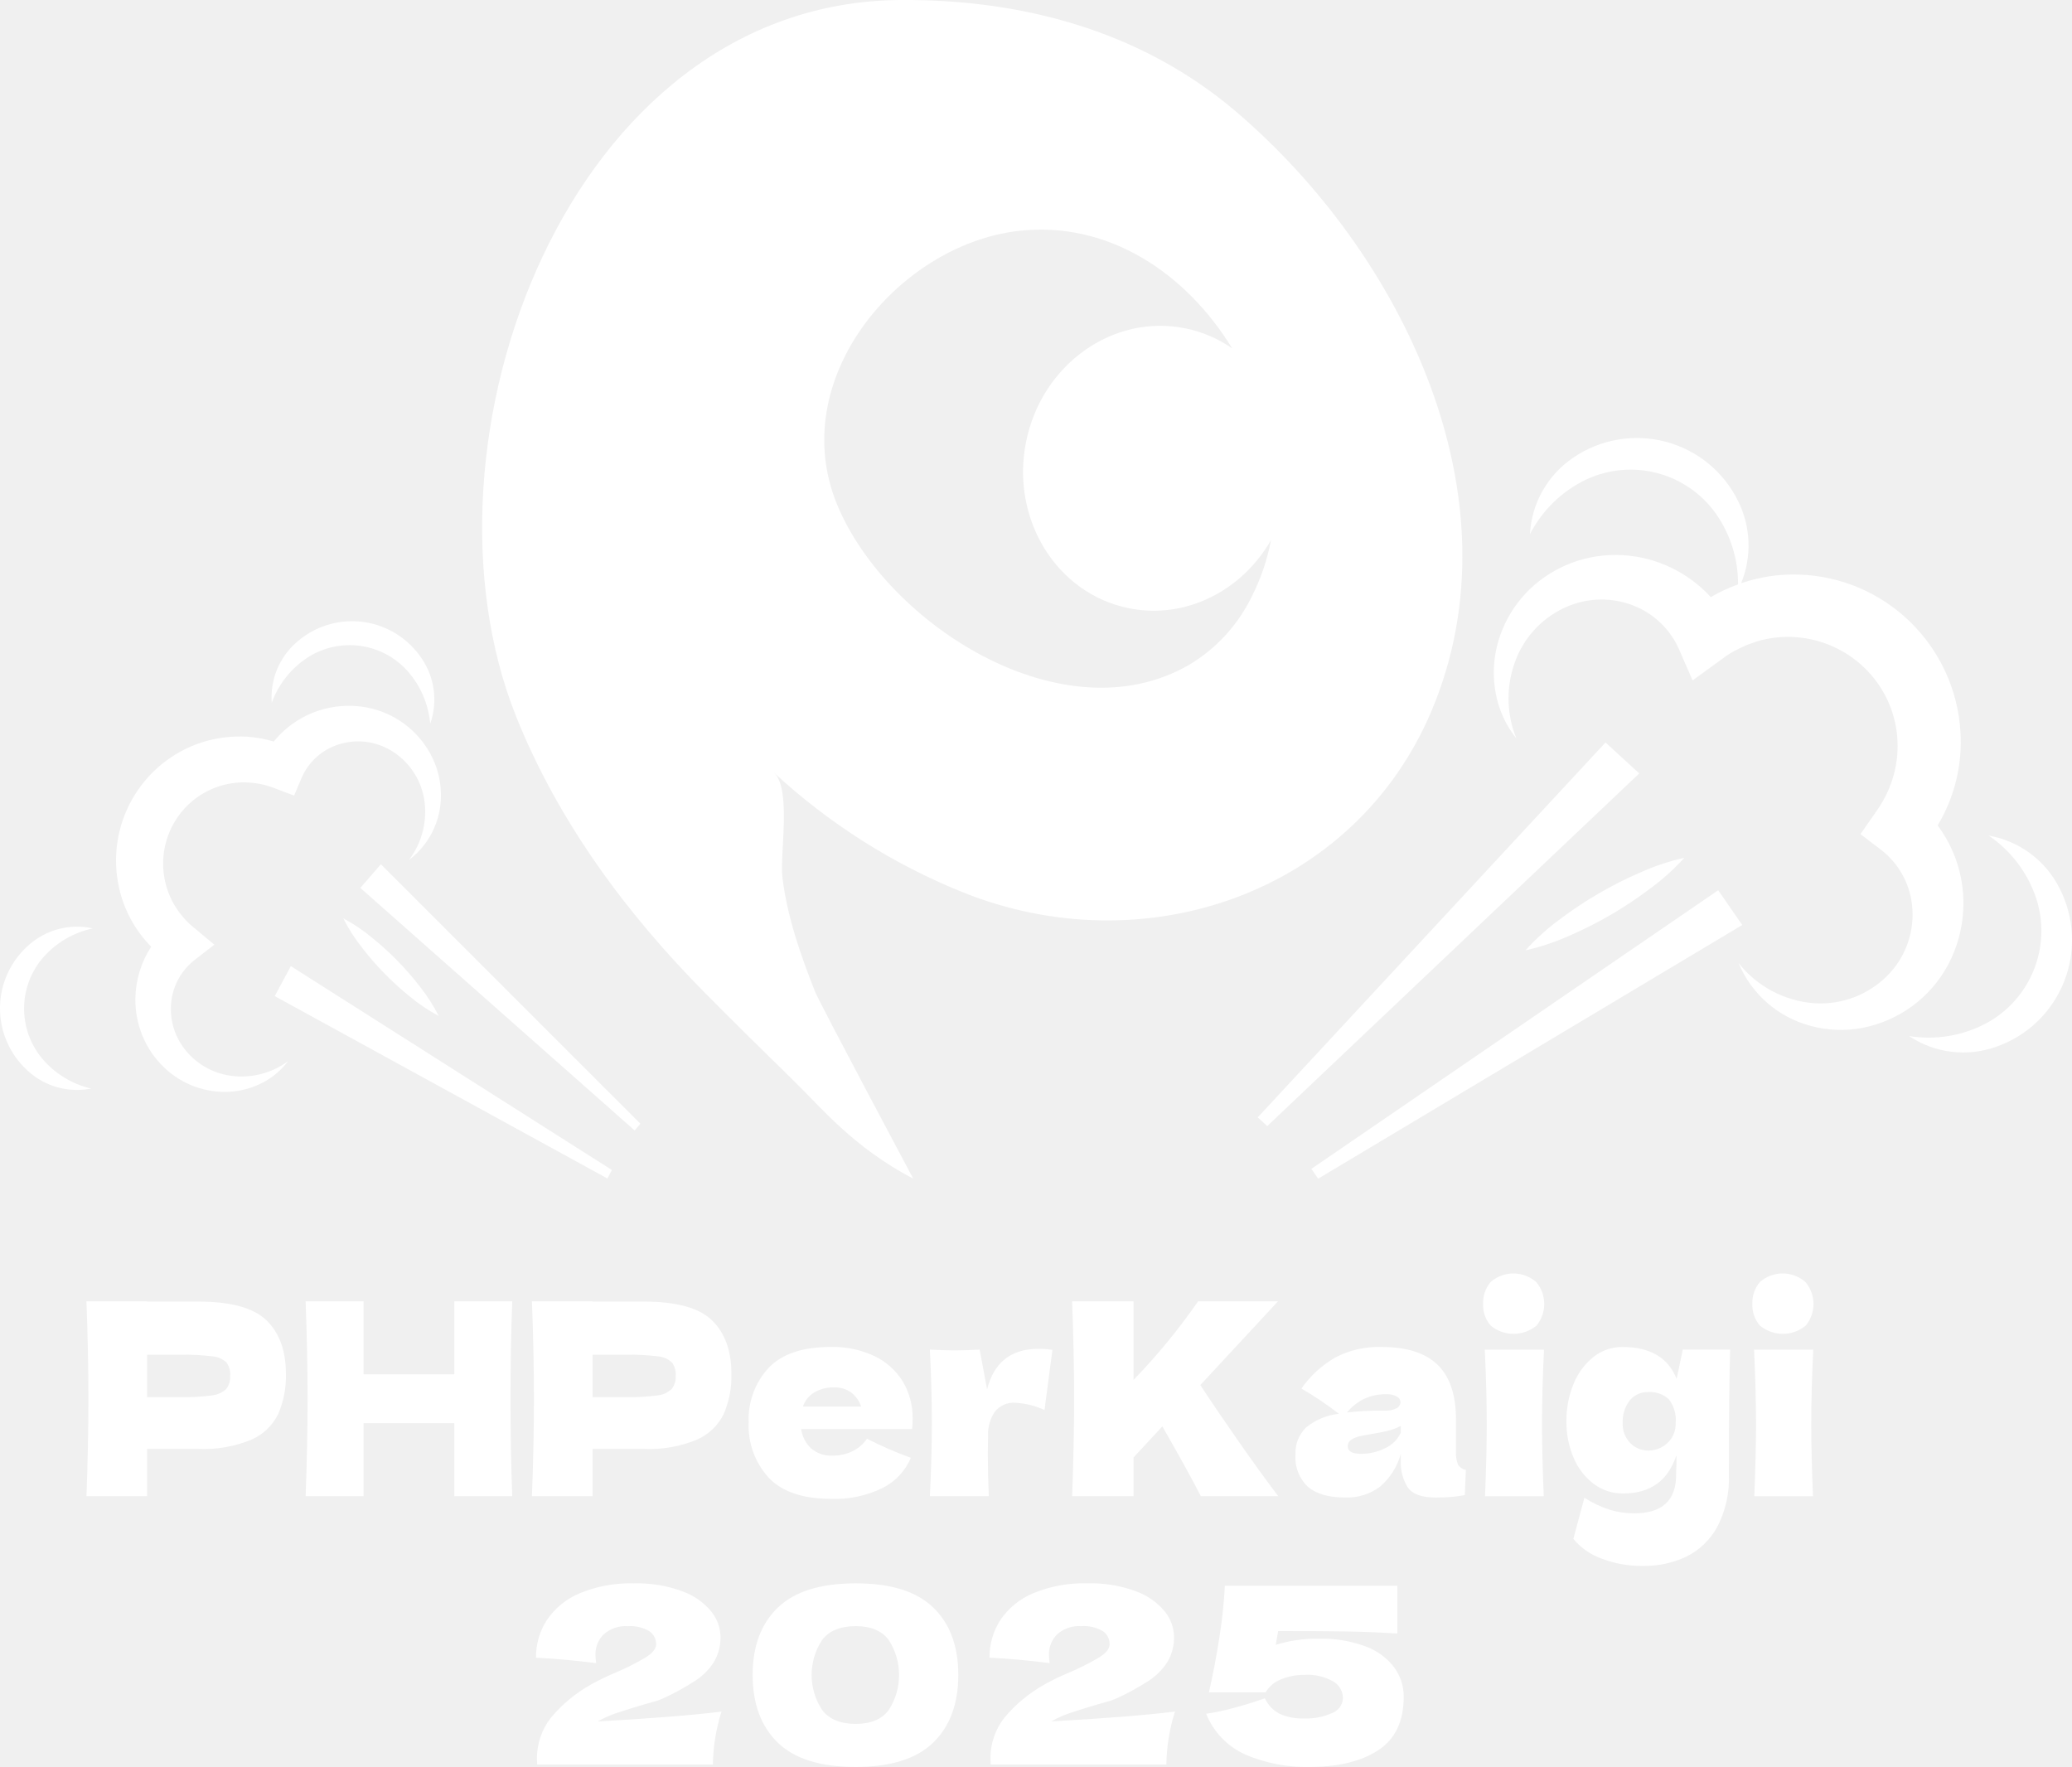
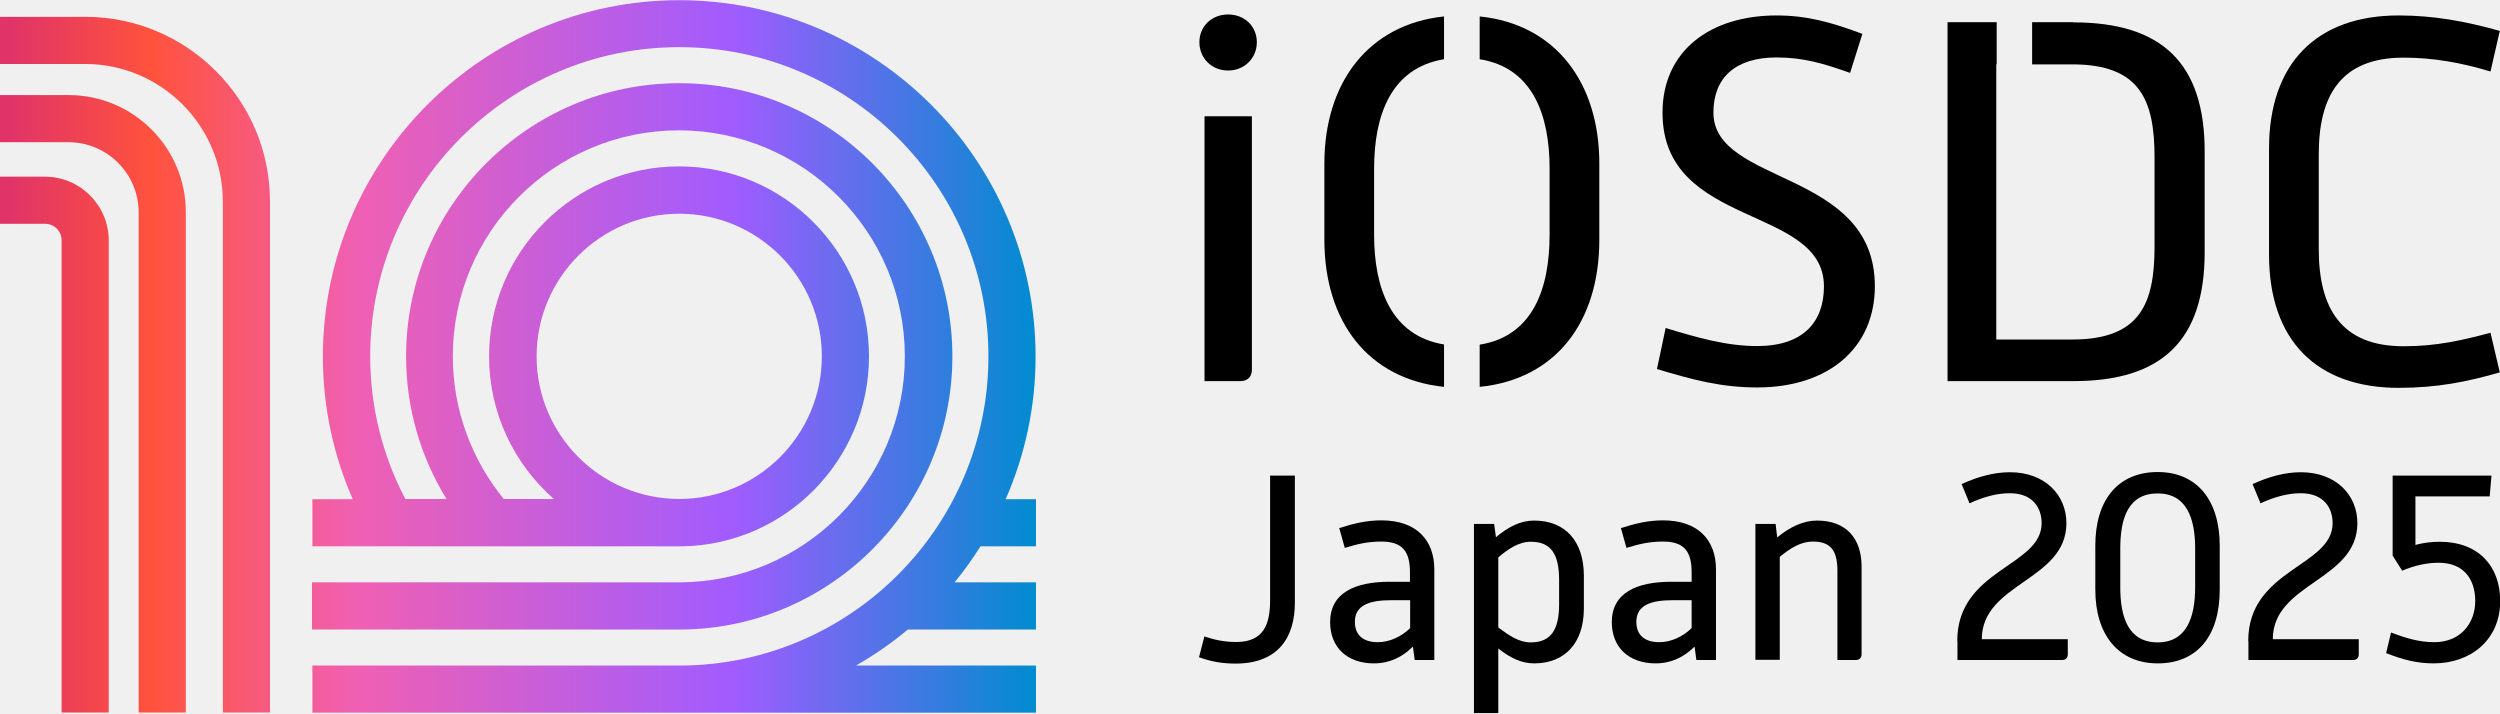
- <svg xmlns="http://www.w3.org/2000/svg" width="360" height="307" viewBox="0 0 360 307">
+ <svg xmlns="http://www.w3.org/2000/svg" xmlns:xlink="http://www.w3.org/1999/xlink" id="_レイヤー_2" viewBox="0 0 12.621 3.6">
  <defs>
-     <style>.a{fill:#fff;}</style>
+     <style>.cls-1{fill:url(#_新規グラデーションスウォッチ_4);}.cls-2{fill:url(#_新規グラデーションスウォッチ_4-4);}.cls-3{fill:url(#_新規グラデーションスウォッチ_4-3);}.cls-4{fill:url(#_新規グラデーションスウォッチ_4-2);}</style>
+     <linearGradient id="_新規グラデーションスウォッチ_4" x1="5.238" y1="1.799" x2=".047" y2="1.799" gradientUnits="userSpaceOnUse">
+       <stop offset="0" stop-color="#008ccf" />
+       <stop offset=".295" stop-color="#a05cff" />
+       <stop offset=".665" stop-color="#f060b2" />
+       <stop offset=".861" stop-color="#ff523d" />
+       <stop offset="1" stop-color="#e03468" />
+     </linearGradient>
+     <linearGradient id="_新規グラデーションスウォッチ_4-2" x1="5.238" y1="1.841" x2=".047" y2="1.841" xlink:href="#_新規グラデーションスウォッチ_4" />
+     <linearGradient id="_新規グラデーションスウォッチ_4-3" x1="5.238" y1="2.039" x2=".047" y2="2.039" xlink:href="#_新規グラデーションスウォッチ_4" />
+     <linearGradient id="_新規グラデーションスウォッチ_4-4" x1="5.238" y1="2.245" x2=".047" y2="2.245" xlink:href="#_新規グラデーションスウォッチ_4" />
  </defs>
-   <path class="a" d="M122.692,172.717c5.06,5.1,10.2,10.17,15.34,15.183,4.6,4.483,10.2,11.418,20.641,16.892,0-.006-16.309-30.58-17.088-32.559-2.506-6.38-4.827-12.981-5.646-19.824-.469-3.908,1.6-15.333-1.454-18.152a107.632,107.632,0,0,0,32.617,20.7c31.688,12.827,68.242.264,81.627-31.464C264.349,86.469,243.585,43.98,214.763,19.4,198.34,5.4,177.711-.135,156.454,0,98.626.38,70.674,77.077,89.691,124.528c7.327,18.28,19.223,34.317,33,48.189M176.865,40.132c15.66-1.856,29.259,7.367,37.216,20.393a21.858,21.858,0,0,0-8.131-3.479c-12.564-2.554-24.952,6.263-27.671,19.69s5.264,26.384,17.829,28.936c9.895,2.012,19.677-3.031,24.716-11.824a36.242,36.242,0,0,1-3.31,9.747,28.124,28.124,0,0,1-10.879,11.9c-21.857,12.653-52.463-7-61.113-27.638-9.168-21.872,10.492-45.257,31.343-47.729M34.468,226.147h-8.91V226.1H15.021q.342,9.046.342,16.925t-.342,16.925H25.559v-8.206h8.91a21.618,21.618,0,0,0,9.21-1.608,9.363,9.363,0,0,0,4.669-4.476,16.528,16.528,0,0,0,1.328-6.971q0-5.967-3.342-9.255t-11.865-3.288m4.819,15.2a4.219,4.219,0,0,1-2.485,1.1,34.45,34.45,0,0,1-5.333.3H25.559V235.38H31.47a38.107,38.107,0,0,1,5.418.279,3.993,3.993,0,0,1,2.442,1.049,3.449,3.449,0,0,1,.664,2.308,3.4,3.4,0,0,1-.707,2.332M89,226.1q-.3,7.879-.3,16.925t.3,16.925H78.931V247.269H63.168v12.682H53.1q.342-9.046.342-16.925T53.1,226.1H63.168v12.682H78.931V226.1Zm22.874.046h-8.91V226.1H92.425q.342,9.046.342,16.925t-.342,16.925h10.538v-8.206h8.91a21.618,21.618,0,0,0,9.21-1.608,9.361,9.361,0,0,0,4.668-4.476,16.509,16.509,0,0,0,1.328-6.971q0-5.967-3.34-9.255t-11.866-3.288m4.818,15.2a4.215,4.215,0,0,1-2.484,1.1,34.468,34.468,0,0,1-5.334.3h-5.911V235.38h5.911a38.138,38.138,0,0,1,5.419.279,3.993,3.993,0,0,1,2.442,1.049,3.456,3.456,0,0,1,.664,2.308,3.4,3.4,0,0,1-.708,2.332m27.651,19.069a18.694,18.694,0,0,0,9.1-1.935,10.392,10.392,0,0,0,4.82-5.2,63.622,63.622,0,0,1-7.625-3.311,6.3,6.3,0,0,1-2.527,2.168,7.646,7.646,0,0,1-3.384.769,5.349,5.349,0,0,1-3.834-1.282,5.76,5.76,0,0,1-1.692-3.334h19.276a14.214,14.214,0,0,0,.087-1.818,12.2,12.2,0,0,0-1.713-6.458,11.616,11.616,0,0,0-4.926-4.406,16.969,16.969,0,0,0-7.582-1.586q-7.325,0-10.795,3.637a13.147,13.147,0,0,0-3.469,9.465,13.367,13.367,0,0,0,3.491,9.628q3.491,3.661,10.773,3.66m-2.913-18.463a6.363,6.363,0,0,1,3.512-.886,4.717,4.717,0,0,1,3,.909,5.088,5.088,0,0,1,1.67,2.4H139.5a4.722,4.722,0,0,1,1.927-2.425m30.2,10.631q0,3.31.172,7.367H161.559q.342-6.714.344-12.682t-.344-12.775q2.828.139,4.327.14,1.584,0,4.326-.14l1.286,6.9q1.8-7.039,8.953-7.039a15.233,15.233,0,0,1,2.4.185l-1.371,10.444a14.112,14.112,0,0,0-5.054-1.258,4.159,4.159,0,0,0-3.6,1.584,7.058,7.058,0,0,0-1.156,4.244v-.047Zm50.46,7.367h-13.45q-2.015-3.962-6.682-12.122l-5.012,5.408v6.714H186.276q.342-9.046.342-16.925t-.342-16.925h10.666v13.661A108.61,108.61,0,0,0,208.164,226.1h13.879l-13.494,14.547q3,4.569,6.747,9.931t6.79,9.371m31.226-5.5a5.21,5.21,0,0,1-.342-2.238v-5.548q0-6.434-3.191-9.535t-9.789-3.1a16.216,16.216,0,0,0-8.01,1.842,18.349,18.349,0,0,0-5.868,5.385,56.737,56.737,0,0,1,6.511,4.383,10.871,10.871,0,0,0-5.7,2.378,6.2,6.2,0,0,0-1.842,4.755,6.924,6.924,0,0,0,2.163,5.549q2.163,1.865,6.448,1.864a9.525,9.525,0,0,0,6.061-1.864,11.5,11.5,0,0,0,3.619-5.689V253.8a8.1,8.1,0,0,0,1.2,4.593q1.2,1.8,4.883,1.794,1.669,0,2.677-.093c.67-.063,1.462-.17,2.377-.326l.172-4.382a2.043,2.043,0,0,1-1.371-.933m-16.278-11.423a8.894,8.894,0,0,1,3.856-.792,3.441,3.441,0,0,1,1.8.4,1.13,1.13,0,0,1,.643.956,1.244,1.244,0,0,1-.643,1.071,4.3,4.3,0,0,1-2.228.42,52.613,52.613,0,0,0-6.425.326,8.878,8.878,0,0,1,3-2.378m6.339,5.921a5.557,5.557,0,0,1-2.655,2.634,9.226,9.226,0,0,1-4.327,1q-2.228,0-2.228-1.352,0-1.259,2.4-1.772l1.54-.279q1.757-.28,3-.583a9.368,9.368,0,0,0,2.27-.863Zm23.559-26.179a5.924,5.924,0,0,1,.042,7.529,6.239,6.239,0,0,1-7.988,0,5.412,5.412,0,0,1-1.306-3.777,5.525,5.525,0,0,1,1.306-3.777,6,6,0,0,1,7.946.024m1.329,11.726q-.344,6.947-.344,13.055,0,5.129.3,12.4h-10.2q.3-7.507.3-12.4,0-5.829-.342-13.055Zm23.044,5.082q-2.183-5.548-9.423-5.549a7.982,7.982,0,0,0-5.013,1.725,11.336,11.336,0,0,0-3.47,4.686,16.657,16.657,0,0,0-1.241,6.5,15.722,15.722,0,0,0,1.241,6.317,10.987,10.987,0,0,0,3.493,4.547,8.332,8.332,0,0,0,5.117,1.678q7.069,0,9.253-6.622c.028.5.035.9.02,1.212s-.02.56-.02.746c-.029.279-.042.746-.042,1.4q0,6.714-7.283,6.713a14.573,14.573,0,0,1-4.284-.628,18.733,18.733,0,0,1-4.37-2.076l-1.926,7.134a11.328,11.328,0,0,0,4.883,3.426,19.507,19.507,0,0,0,7.282,1.282,16.957,16.957,0,0,0,7.453-1.608,12.335,12.335,0,0,0,5.376-5.152,18.1,18.1,0,0,0,2.033-9.092q0-14.08.215-21.727h-8.225Zm-.942,10.374a4.582,4.582,0,0,1-1.843,1.586,4.932,4.932,0,0,1-2.055.489,4.359,4.359,0,0,1-3.236-1.329,4.742,4.742,0,0,1-1.3-3.473,5.984,5.984,0,0,1,1.2-3.869,3.954,3.954,0,0,1,3.255-1.492,4.742,4.742,0,0,1,3.555,1.235,5.812,5.812,0,0,1,1.2,4.126,4.629,4.629,0,0,1-.771,2.728m23.343-27.182a5.918,5.918,0,0,1,.043,7.529,6.239,6.239,0,0,1-7.988,0,5.406,5.406,0,0,1-1.3-3.777,5.518,5.518,0,0,1,1.3-3.777,6,6,0,0,1,7.945.024m1.33,11.726q-.344,6.947-.344,13.055,0,5.129.3,12.4H304.8q.3-7.507.3-12.4,0-5.829-.342-13.055Zm-211.2,64.594q13.871-.769,21.513-1.711a31.949,31.949,0,0,0-1.495,9.2H93.336l-.042-.9a11.311,11.311,0,0,1,2.454-7.271,24.836,24.836,0,0,1,6.851-5.689,38.292,38.292,0,0,1,4.012-1.967,46.023,46.023,0,0,0,5.464-2.716q1.921-1.176,1.92-2.331a2.7,2.7,0,0,0-1.194-2.309,6.445,6.445,0,0,0-3.714-.855,5.743,5.743,0,0,0-4.2,1.411,4.829,4.829,0,0,0-1.43,3.592,8.128,8.128,0,0,0,.129,1.411q-5.378-.683-10.458-.94a11.807,11.807,0,0,1,1.9-6.565,12.83,12.83,0,0,1,5.719-4.641,22.893,22.893,0,0,1,9.37-1.71,22.476,22.476,0,0,1,8.472,1.389,11.592,11.592,0,0,1,4.995,3.507,7.131,7.131,0,0,1,1.6,4.341,8.243,8.243,0,0,1-1.132,4.405,10.888,10.888,0,0,1-3.243,3.271,42.872,42.872,0,0,1-5.656,3.1,10.032,10.032,0,0,1-1.665.577l-1.451.407q-3.03.9-4.823,1.5a19.014,19.014,0,0,0-3.372,1.5M148.655,275.1q-9.134,0-13.51,4.212T130.769,291q0,7.529,4.353,11.761T148.655,307q9.132,0,13.488-4.234T166.5,291q0-7.484-4.354-11.7T148.655,275.1m5.762,22q-1.792,2.416-5.719,2.416-4.055,0-5.868-2.438a11.035,11.035,0,0,1,0-12.125q1.813-2.416,5.868-2.416,3.927,0,5.719,2.416a11.183,11.183,0,0,1,0,12.146m28.215,1.988q13.869-.769,21.513-1.711a31.95,31.95,0,0,0-1.495,9.2H172.13l-.042-.9a11.311,11.311,0,0,1,2.454-7.271,24.842,24.842,0,0,1,6.853-5.689,38.244,38.244,0,0,1,4.011-1.967,45.965,45.965,0,0,0,5.465-2.716q1.921-1.176,1.92-2.331a2.7,2.7,0,0,0-1.194-2.309,6.45,6.45,0,0,0-3.715-.855,5.739,5.739,0,0,0-4.2,1.411,4.83,4.83,0,0,0-1.431,3.592,8.128,8.128,0,0,0,.129,1.411q-5.378-.683-10.457-.94a11.807,11.807,0,0,1,1.9-6.565,12.817,12.817,0,0,1,5.719-4.641,22.887,22.887,0,0,1,9.369-1.71,22.487,22.487,0,0,1,8.473,1.389,11.588,11.588,0,0,1,4.994,3.507,7.124,7.124,0,0,1,1.6,4.341,8.243,8.243,0,0,1-1.131,4.405,10.916,10.916,0,0,1-3.243,3.271,42.952,42.952,0,0,1-5.656,3.1,10.115,10.115,0,0,1-1.665.577q-1.153.321-1.452.407-3.032.9-4.823,1.5a18.937,18.937,0,0,0-3.372,1.5m59.607-9.387a8.561,8.561,0,0,1,1.644,5.111q0,6.414-4.46,9.3T227.492,307a26.927,26.927,0,0,1-11.034-2.116,13.094,13.094,0,0,1-6.893-7.121,42.707,42.707,0,0,0,5.143-1.111q2.8-.771,5.057-1.583a5.69,5.69,0,0,0,2.517,2.673,9.6,9.6,0,0,0,4.356.834,10.787,10.787,0,0,0,4.8-.941,2.881,2.881,0,0,0,1.9-2.608,3.4,3.4,0,0,0-1.664-2.865A8.976,8.976,0,0,0,226.6,291a10.159,10.159,0,0,0-4.055.791,5.3,5.3,0,0,0-2.647,2.245h-9.86q1.026-4.4,1.814-9.494a83.268,83.268,0,0,0,.96-9.023h29.965v8.3q-4.738-.3-8.942-.364t-11.76-.064l-.427,2.395a23.885,23.885,0,0,1,7.469-1.069,21.734,21.734,0,0,1,8.173,1.347,11.005,11.005,0,0,1,4.953,3.636M50.532,167.857l55.788,35.429-.787,1.469-57.8-31.688Zm59.729,28.549L62.609,154.27l3.572-4.114,45.088,45.087ZM66.793,169.132a50.093,50.093,0,0,1-3.894-4.488,29.517,29.517,0,0,1-3.267-5.1,29.719,29.719,0,0,1,5.02,3.384,50.416,50.416,0,0,1,4.4,3.995,49.7,49.7,0,0,1,3.9,4.487,29.5,29.5,0,0,1,3.266,5.1,29.314,29.314,0,0,1-5.025-3.379,49.311,49.311,0,0,1-4.393-4M50.061,184.364a13.175,13.175,0,0,1-4.33,3.695,14.552,14.552,0,0,1-5.722,1.626A15.233,15.233,0,0,1,28.5,185.451a15.968,15.968,0,0,1-3.708-5.389,16.563,16.563,0,0,1-1.272-6.56,16.881,16.881,0,0,1,2.749-9.016,21.1,21.1,0,0,1-5.6-10.312,21.583,21.583,0,0,1,2.348-15.4,21.547,21.547,0,0,1,12.109-9.813,22.113,22.113,0,0,1,7.82-.968,22.349,22.349,0,0,1,4.62.845,16.718,16.718,0,0,1,9.766-5.887,16.755,16.755,0,0,1,7.282.161,15.977,15.977,0,0,1,10.605,8.738,14.9,14.9,0,0,1,1.39,6.591,13.981,13.981,0,0,1-5.573,10.992,13.793,13.793,0,0,0,2.628-10.776A12.206,12.206,0,0,0,68,130.432a11.086,11.086,0,0,0-9.118-1.105,10.406,10.406,0,0,0-6.451,5.762l-1.334,3.14-3.554-1.346a14.777,14.777,0,0,0-4.941-.946,13.991,13.991,0,0,0-9.191,3.242,14.152,14.152,0,0,0-4.845,13.365,14.358,14.358,0,0,0,1.722,4.692l.7,1.058c.233.354.536.655.789,1a11.243,11.243,0,0,0,1.823,1.8l3.64,3.041L33.8,166.8a10.691,10.691,0,0,0-4.018,7.065,11.331,11.331,0,0,0,2.241,8.34,12.254,12.254,0,0,0,8.061,4.7,13.626,13.626,0,0,0,9.978-2.538M15.83,189.131A12.619,12.619,0,0,1,4.884,186.1a14.6,14.6,0,0,1,.231-22,12.6,12.6,0,0,1,11.009-2.794,15.873,15.873,0,0,0-8.711,5.148A13.569,13.569,0,0,0,7.225,183.8a15.817,15.817,0,0,0,8.6,5.33m31.389-67.025a12.673,12.673,0,0,1,4.323-10.523,14.538,14.538,0,0,1,21.766,2.876,12.667,12.667,0,0,1,1.445,11.288,15.925,15.925,0,0,0-4.053-9.283,13.5,13.5,0,0,0-17.167-2.275,15.846,15.846,0,0,0-6.315,7.918M278.953,129l5.862,5.379-64.636,61.272-1.653-1.517Zm-51.109,74.085,70.685-48.407,4.18,6.036-73.685,44.074Zm57.07-51.462a39.725,39.725,0,0,1,7.732-2.586,40.167,40.167,0,0,1-6.073,5.45,68.176,68.176,0,0,1-6.66,4.429,66.575,66.575,0,0,1-7.138,3.614,39.6,39.6,0,0,1-7.733,2.586,39.263,39.263,0,0,1,6.068-5.457,66.454,66.454,0,0,1,6.665-4.426,67.468,67.468,0,0,1,7.14-3.611m47.243,23.242a21.422,21.422,0,0,1-8.578,3.726,19.954,19.954,0,0,1-9.051-.362A18.79,18.79,0,0,1,302.048,167.3a18.5,18.5,0,0,0,13.174,7.006,16.394,16.394,0,0,0,12.594-4.688,15.012,15.012,0,0,0,4.458-11.564,14.046,14.046,0,0,0-5.376-10.348l-3.65-2.783,2.928-4.205a19.961,19.961,0,0,0,2.868-6.15,18.948,18.948,0,0,0-1.182-13.1,19.093,19.093,0,0,0-22.5-10.06l-1.61.565c-.54.189-1.03.484-1.562.7a15.2,15.2,0,0,0-2.944,1.791l-5.169,3.755-2.343-5.383a14.377,14.377,0,0,0-7.877-7.6,15.185,15.185,0,0,0-11.611.172,16.536,16.536,0,0,0-8.792,8.993,18.445,18.445,0,0,0,.007,13.9,17.779,17.779,0,0,1-3.384-6.889,19.723,19.723,0,0,1-.227-8.024,20.585,20.585,0,0,1,9.328-13.658,21.438,21.438,0,0,1,8.25-3.069,22.238,22.238,0,0,1,8.972.506,22.659,22.659,0,0,1,10.841,6.582,28.561,28.561,0,0,1,4.739-2.215,21.247,21.247,0,0,0-3.814-12.241,18.192,18.192,0,0,0-22.547-5.988,21.328,21.328,0,0,0-9.794,9.5A17.067,17.067,0,0,1,273.4,79.483a19.59,19.59,0,0,1,28.594,7.584,17.284,17.284,0,0,1,.511,14.272,27.905,27.905,0,0,1,10.028-1.509,28.921,28.921,0,0,1,19.3,8.171,29.082,29.082,0,0,1,8.783,19.091,28.133,28.133,0,0,1-3.957,16.319,22.577,22.577,0,0,1,4.441,14.725,22.677,22.677,0,0,1-2.618,9.474,21.559,21.559,0,0,1-6.321,7.258m26.449-4.284a19.588,19.588,0,0,1-11.731,11.27,16.974,16.974,0,0,1-15.19-1.844,21.357,21.357,0,0,0,13.441-2.231,18.272,18.272,0,0,0,8.648-21.709,21.345,21.345,0,0,0-8.233-10.883,17.025,17.025,0,0,1,12.286,9.138,19.656,19.656,0,0,1,.78,16.26" transform="translate(0 0)" />
+   <g id="Header">
+     <path d="M6.055.213c0-.08.062-.14.145-.14s.145.06.145.14-.062.143-.145.143-.145-.062-.145-.143ZM6.081.587h.239v1.28c0,.036-.023.057-.057.057h-.182V.587Z" />
+     <path d="M8.409,1.656c.156.047.304.091.462.091.236,0,.337-.125.337-.301,0-.413-.815-.291-.815-.877,0-.311.239-.491.576-.491.156,0,.28.036.433.093l-.062.197c-.132-.047-.236-.078-.371-.078-.21,0-.319.104-.319.278,0,.369.815.285.815.877,0,.309-.231.511-.594.511-.182,0-.327-.039-.506-.093l.044-.208Z" />
+     <path d="M11.455.75c0-.431.241-.672.654-.672.176,0,.337.029.511.078l-.047.205c-.145-.044-.288-.07-.439-.07-.317,0-.428.192-.428.488v.478c0,.298.112.491.428.491.166,0,.291-.029.439-.068l.047.2c-.164.047-.314.078-.511.078-.413,0-.654-.239-.654-.672v-.535Z" />
+     <path d="M6.08,3.213c.057.019.104.028.161.028.141,0,.171-.092.171-.212v-.628h.125v.642c0,.173-.083.307-.299.307-.068,0-.12-.009-.185-.032l.027-.104Z" />
+     <path d="M7.132,3.265c-.052.052-.117.084-.196.084-.137,0-.221-.083-.221-.208,0-.148.125-.204.3-.204h.103v-.048c0-.103-.036-.155-.144-.155-.068,0-.12.012-.185.032l-.028-.1c.075-.024.139-.039.213-.039.18,0,.267.103.267.247v.458h-.099l-.009-.067ZM7.118,3.03h-.093c-.108,0-.185.023-.185.109,0,.063.037.103.116.103.059,0,.119-.028.163-.071v-.141Z" />
+     <path d="M7.442,2.645h.101l.009.067c.064-.053.124-.084.193-.084.156,0,.251.103.251.279v.165c0,.173-.095.277-.251.277-.065,0-.121-.028-.181-.075v.326h-.123v-.955ZM7.564,3.168c.055.04.103.075.164.075.101,0,.143-.063.143-.192v-.123c0-.131-.041-.193-.143-.193-.061,0-.115.037-.164.079v.355Z" />
+     <path d="M8.554,3.265c-.052.052-.117.084-.196.084-.137,0-.221-.083-.221-.208,0-.148.125-.204.3-.204h.103v-.048c0-.103-.036-.155-.144-.155-.068,0-.12.012-.185.032l-.028-.1c.075-.024.139-.039.213-.039.18,0,.267.103.267.247v.458h-.099l-.009-.067ZM8.539,3.03h-.093c-.108,0-.185.023-.185.109,0,.063.037.103.116.103.059,0,.119-.028.163-.071v-.141Z" />
+     <path d="M8.863,2.645h.101l.008.068c.065-.053.132-.085.201-.085.148,0,.225.091.225.232v.443c0,.019-.012.029-.029.029h-.093v-.45c0-.099-.031-.148-.124-.148-.06,0-.112.032-.167.077v.52h-.123v-.687Z" />
+     <path d="M9.881,3.236c0-.364.426-.375.426-.595,0-.075-.043-.151-.161-.151-.068,0-.136.02-.203.051l-.04-.097c.08-.037.163-.06.244-.06.177,0,.285.115.285.257,0,.291-.427.301-.427.586h.434v.076c0,.019-.011.029-.029.029h-.528v-.096Z" />
+     <path d="M10.578,2.754c0-.232.116-.371.315-.371.2,0,.313.145.313.371v.223c0,.233-.113.372-.313.372-.199,0-.315-.145-.315-.372v-.223ZM11.082,2.964v-.196c0-.152-.044-.277-.189-.277-.148,0-.189.124-.189.277v.196c0,.153.041.279.189.279.145,0,.189-.125.189-.279Z" />
+     <path d="M11.35,3.236c0-.364.426-.375.426-.595,0-.075-.043-.151-.161-.151-.068,0-.136.02-.203.051l-.04-.097c.08-.037.163-.06.244-.06.177,0,.285.115.285.257,0,.291-.427.301-.427.586h.434v.076c0,.019-.011.029-.029.029h-.528v-.096Z" />
+     <path d="M12.07,3.193c.075.028.141.049.219.049.136,0,.207-.099.207-.208,0-.103-.052-.193-.185-.193-.063,0-.124.015-.184.04l-.048-.076v-.404h.499l-.009.105h-.375v.245c.041-.011.081-.016.123-.016.195,0,.305.123.305.299,0,.195-.147.315-.336.315-.085,0-.157-.019-.24-.052l.025-.104Z" />
+     <path d="M10.467.112h-.208v.213h.203c.345,0,.415.184.415.47v.449c0,.286-.07.47-.415.47h-.384V.325h.002V.112h-.248v1.812h.636c.446,0,.662-.205.662-.651v-.509c0-.444-.215-.651-.662-.651Z" />
+     <path d="M7.29,1.739c-.267-.044-.353-.283-.353-.555v-.332c0-.27.085-.509.353-.553V.083c-.381.04-.604.333-.604.743v.384c0,.417.224.704.604.743v-.213Z" />
+     <path d="M7.47.083v.216c.269.043.353.283.353.553v.332c0,.273-.084.513-.353.556v.213c.382-.038.604-.325.604-.743v-.384c0-.41-.222-.704-.604-.743Z" />
+     <path class="cls-1" d="M5.23,2.758v-.238h-.153c.097-.221.151-.464.151-.72,0-.992-.807-1.799-1.799-1.799s-1.799.807-1.799,1.799c0,.256.054.5.151.72h-.204v.238h1.872c.519-.011.938-.437.938-.959,0-.529-.43-.959-.959-.959s-.959.43-.959.959c0,.287.127.544.327.72h-.253c-.16-.197-.257-.447-.257-.72,0-.629.512-1.141,1.141-1.141s1.141.512,1.141,1.141-.51,1.139-1.138,1.141h-1.855v.238h1.85s.002,0,.003,0c0,0,.002,0,.003,0h.018c.751-.011,1.359-.625,1.359-1.379,0-.761-.619-1.379-1.379-1.379s-1.379.619-1.379,1.379c0,.264.075.51.204.72h-.208c-.113-.216-.177-.461-.177-.72C1.869.938,2.569.238,3.429.238s1.561.7,1.561,1.561-.698,1.558-1.556,1.561h-1.857v.238h1.866s1.787,0,1.787,0v-.238h-.909c.093-.053.181-.114.262-.182h.647v-.238h-.411c.048-.058.091-.119.131-.182h.279ZM2.709,1.799c0-.397.323-.72.72-.72s.72.323.72.72-.323.72-.72.72-.72-.323-.72-.72Z" />
+     <path class="cls-4" d="M.43.085h-.43v.238h.43c.383,0,.695.312.695.695v2.579h.238V1.018C1.364.504.945.085.43.085Z" />
+     <path class="cls-3" d="M.347.48H0v.238h.346c.195,0,.354.159.354.354v2.525h.238V1.072C.939.746.673.48.347.48Z" />
+     <path class="cls-2" d="M.229.892H0v.238h.228c.046,0,.083.037.083.083v2.384h.238V1.214c0-.177-.144-.322-.322-.322Z" />
+   </g>
</svg>
